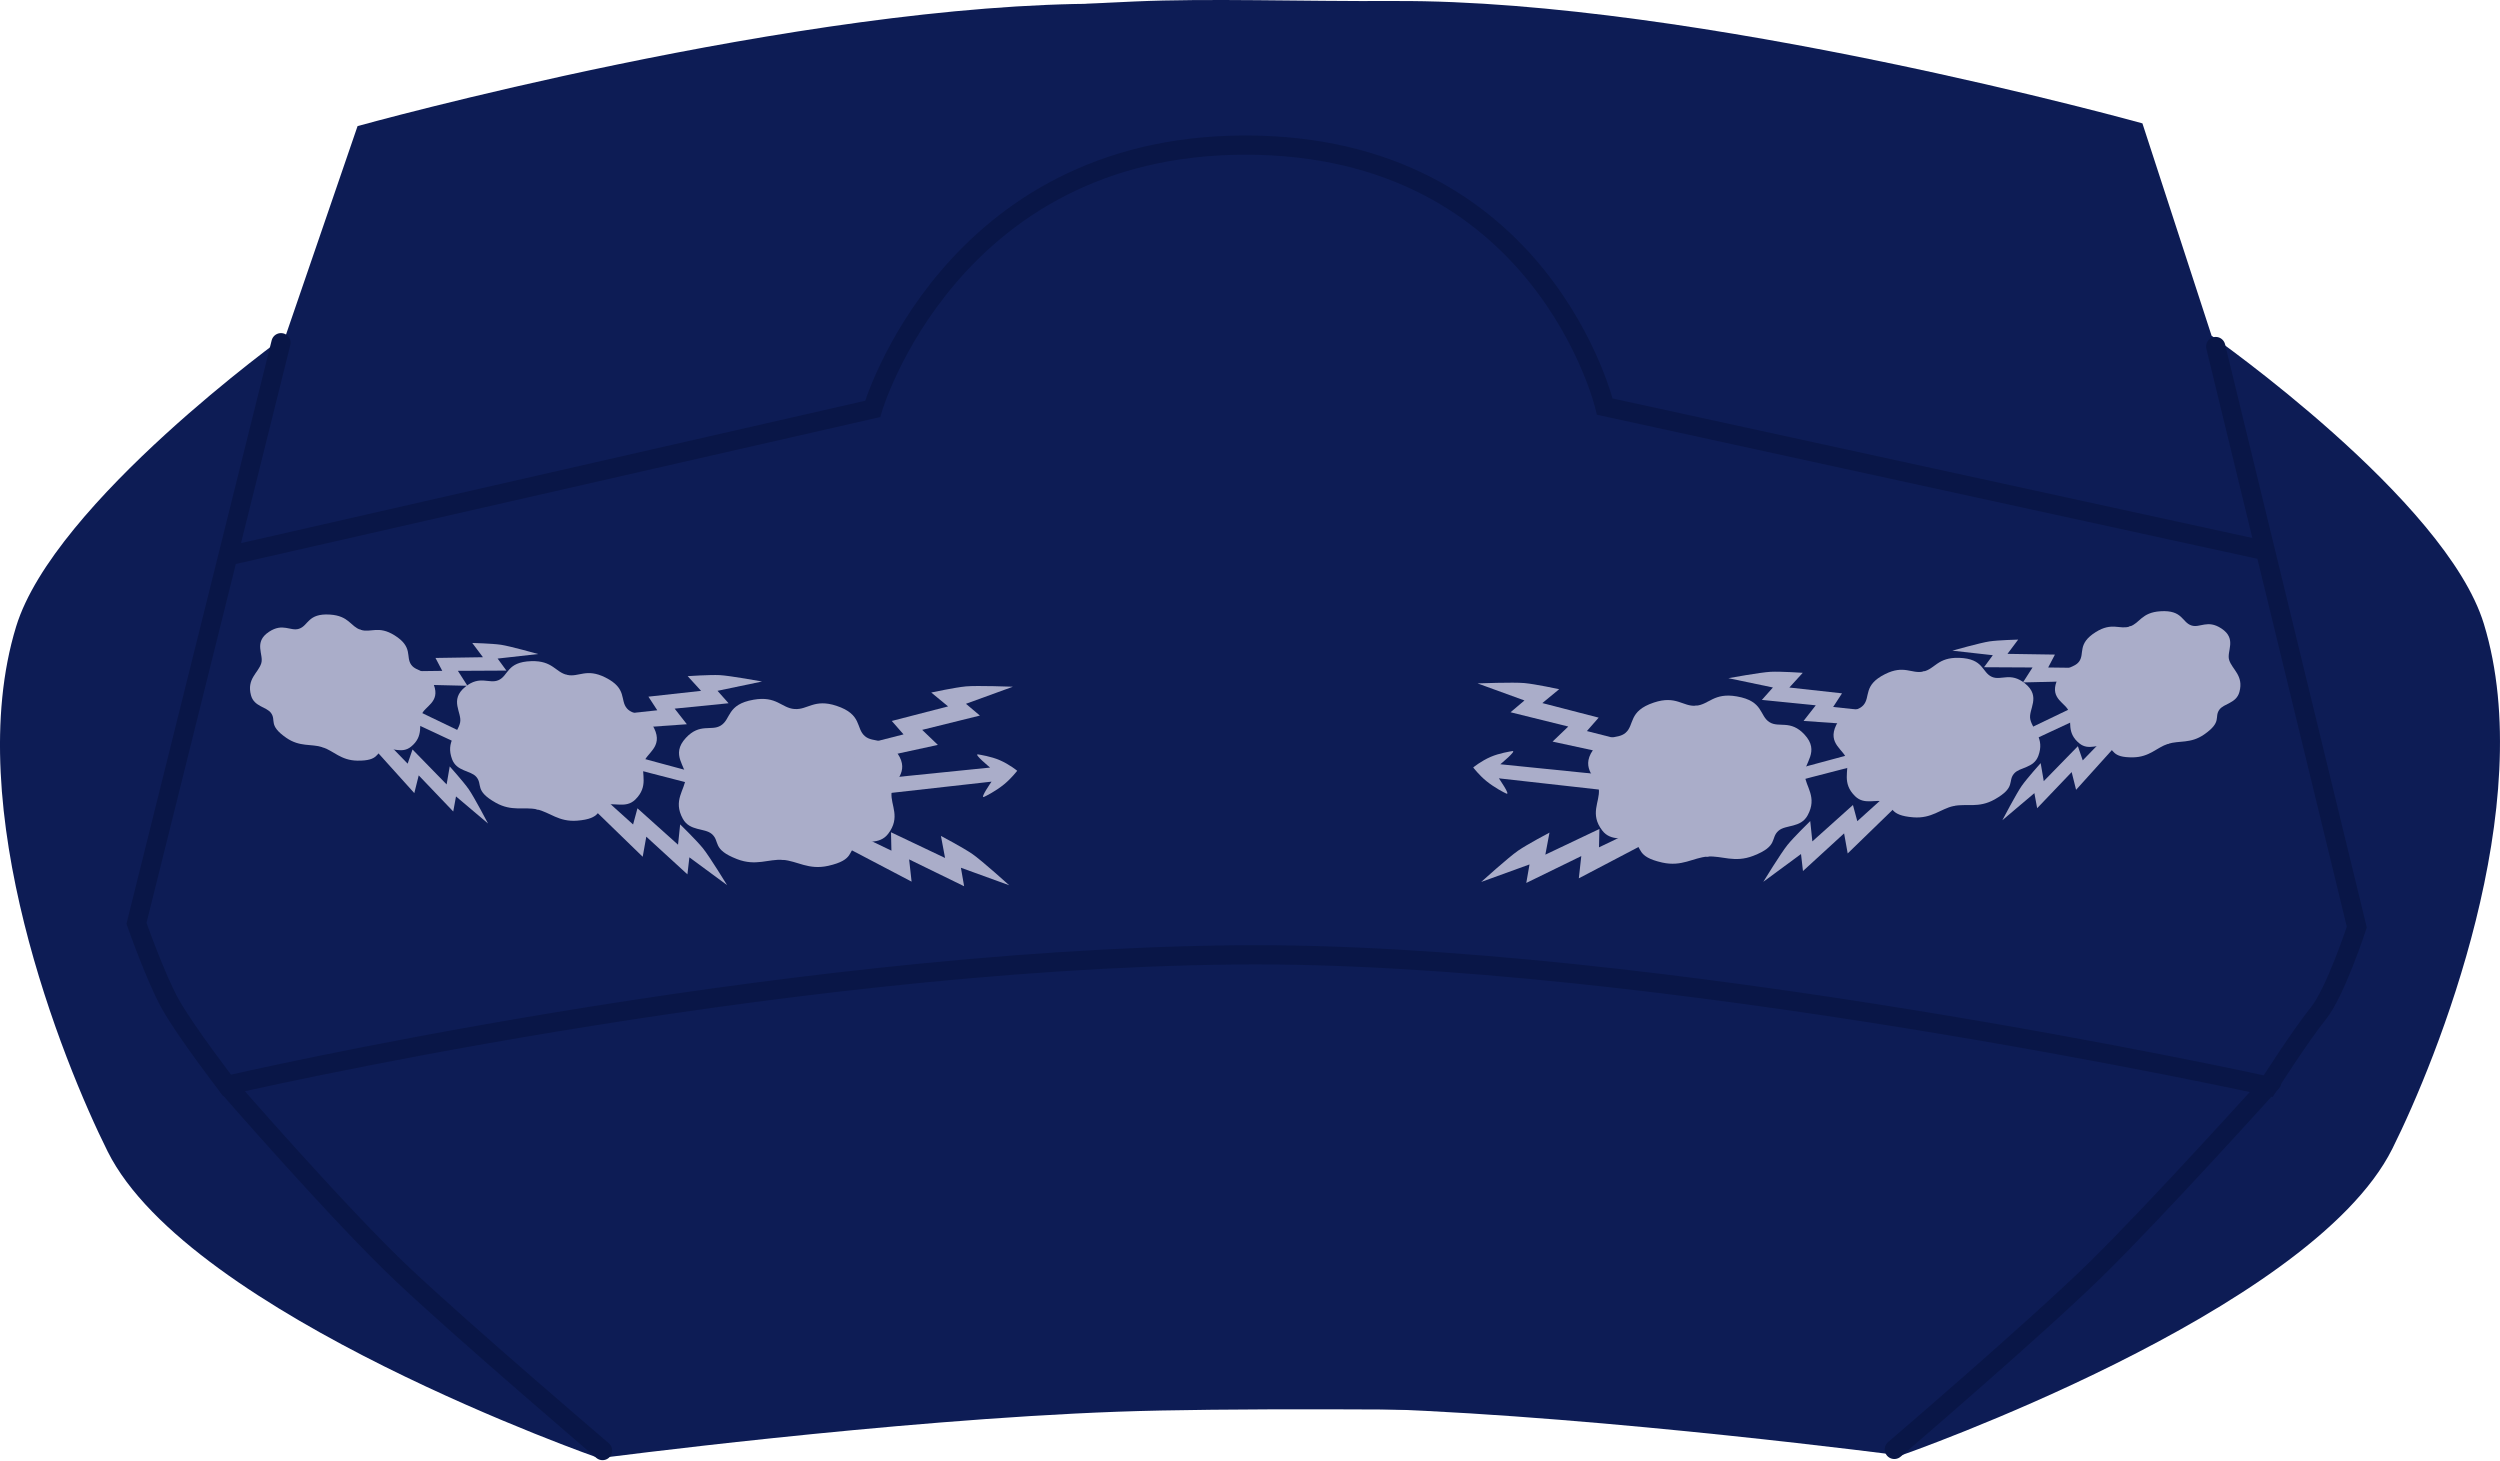
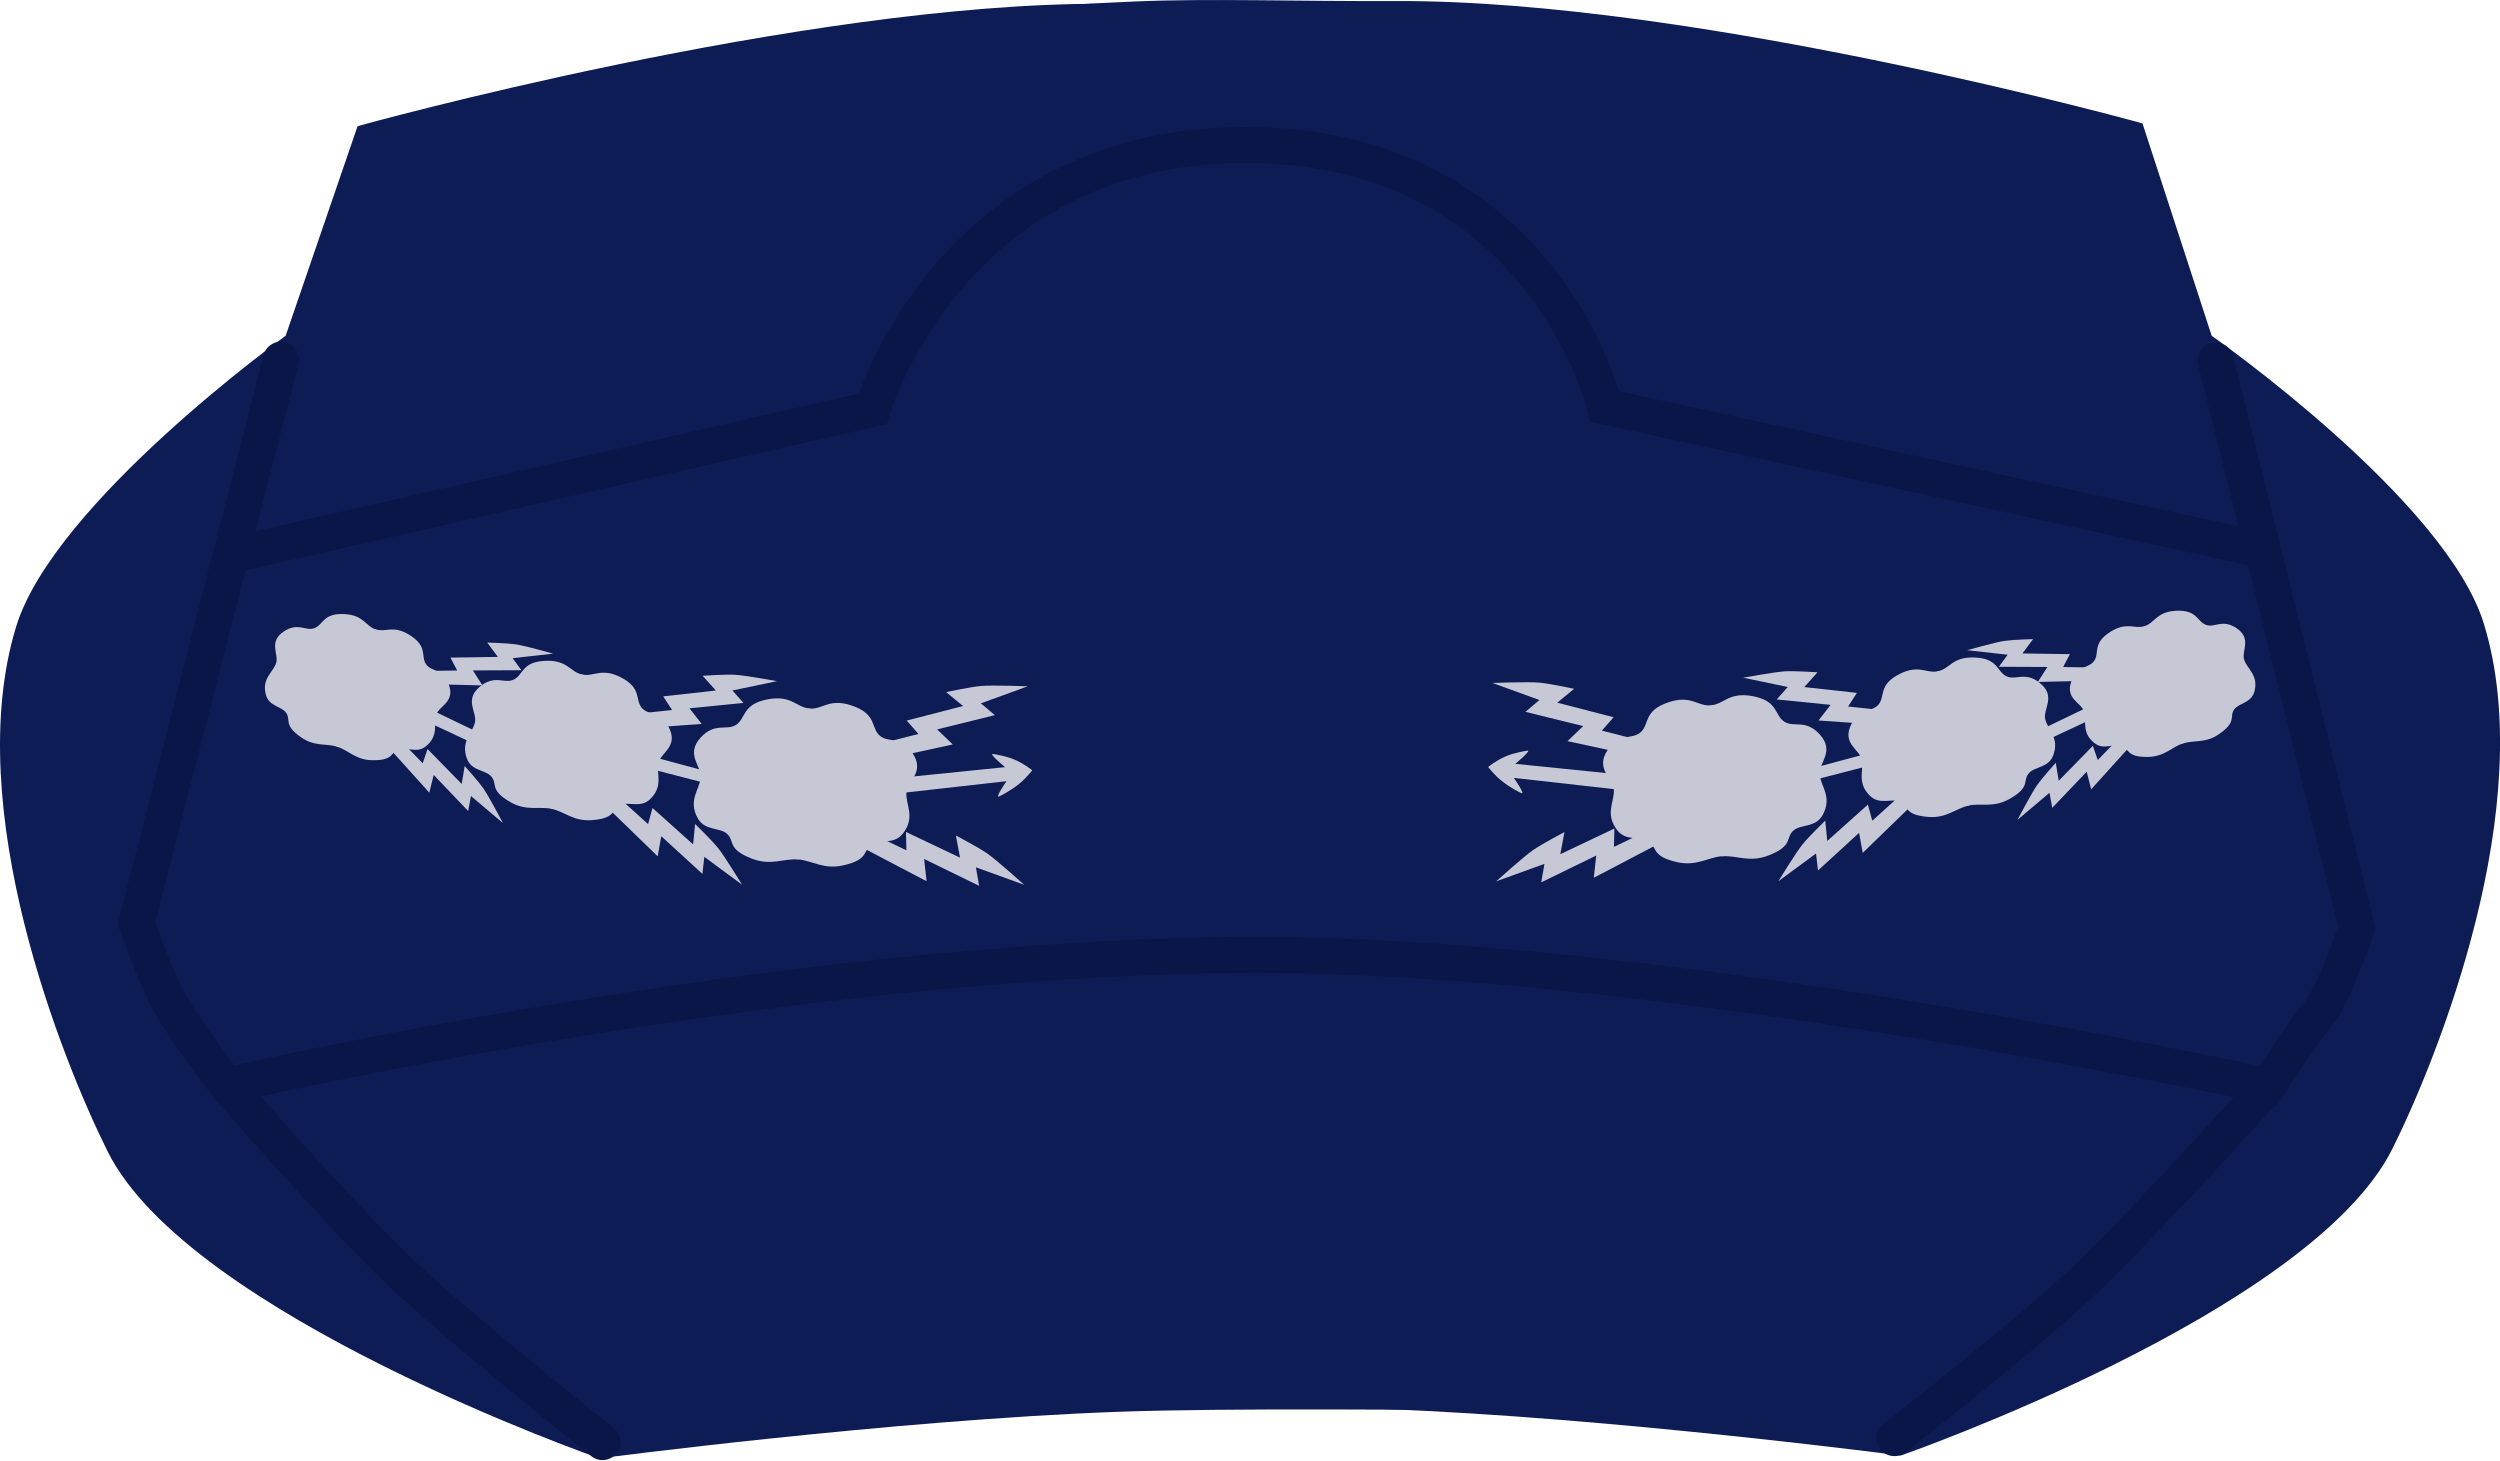
- <svg xmlns="http://www.w3.org/2000/svg" version="1.1" width="130.026" height="75.943" viewBox="0,0,130.026,75.943">
-   <g transform="translate(-174.9869,-142.0775)">
+ <svg xmlns="http://www.w3.org/2000/svg" version="1.1" width="34.715" height="20.275" viewBox="0,0,34.715,20.275">
+   <g transform="translate(-222.6426,-169.8754)">
    <g data-paper-data="{&quot;isPaintingLayer&quot;:true}" fill-rule="nonzero" stroke-linejoin="miter" stroke-miterlimit="10" stroke-dasharray="" stroke-dashoffset="0" style="mix-blend-mode: normal">
      <g>
        <g fill="#0d1c55" stroke="#b60000" stroke-width="0" stroke-linecap="butt">
-           <path d="M246.901,215.361c-10.973,-0.399 -41.057,0.276 -41.057,0.276l6,-70.857c0,0 6.155,-1.924 22.161,-2.626c3.881,-0.17 8.476,0 13.547,-0.023c15.729,-0.073 38.863,6.363 38.863,6.363l3.598,11.045c0,0 12.182,8.525 14.16,14.983c2.89,9.439 -2.423,22.619 -4.761,27.304c-4.252,8.52 -25.569,15.954 -25.569,15.954c0,0 -15.155,-1.99 -26.943,-2.419z" data-paper-data="{&quot;index&quot;:null}" />
-           <path d="M206.156,217.922c0,0 -21.317,-7.433 -25.569,-15.954c-2.338,-4.685 -7.651,-17.865 -4.761,-27.304c1.978,-6.458 14.017,-15.126 14.017,-15.126l3.741,-10.902c0,0 23.134,-6.436 38.863,-6.363c6.418,0.03 12.261,-0.296 17.423,0.058c15.741,1.08 25.142,3.733 25.142,3.733l-0.857,69.714c0,0 -30.083,-0.675 -41.057,-0.276c-11.788,0.429 -26.943,2.419 -26.943,2.419z" />
+           <path d="M241.842,189.441c-2.93,-0.107 -10.961,0.074 -10.961,0.074l1.602,-18.918c0,0 1.643,-0.514 5.917,-0.701c1.036,-0.045 2.263,0 3.617,-0.006c4.199,-0.019 10.376,1.699 10.376,1.699l0.961,2.949c0,0 3.252,2.276 3.78,4c0.772,2.52 -0.647,6.039 -1.271,7.29c-1.135,2.275 -6.826,4.259 -6.826,4.259c0,0 -4.046,-0.531 -7.193,-0.646z" data-paper-data="{&quot;index&quot;:null}" />
+           <path d="M230.964,190.125c0,0 -5.691,-1.985 -6.826,-4.259c-0.624,-1.251 -2.043,-4.77 -1.271,-7.29c0.528,-1.724 3.742,-4.038 3.742,-4.038l0.999,-2.911c0,0 6.176,-1.718 10.376,-1.699c1.713,0.008 3.274,-0.079 4.652,0.016c4.202,0.288 6.713,0.997 6.713,0.997l-0.229,18.613c0,0 -8.032,-0.18 -10.961,-0.074c-3.147,0.115 -7.193,0.646 -7.193,0.646z" />
        </g>
-         <g fill="none" stroke="#091647" stroke-width="1" stroke-linecap="round">
-           <path d="M206.325,217.521c0,0 -7.146,-6.098 -10.369,-9.133c-3.299,-3.107 -9.103,-9.792 -9.103,-9.792" />
-           <path d="M293.141,198.356c0,0 -5.944,6.603 -9.182,9.774c-3.163,3.097 -10.448,9.332 -10.448,9.332" data-paper-data="{&quot;index&quot;:null}" />
-           <path d="M290.227,160.101l7.338,30.195c0,0 -1.112,3.391 -1.999,4.487c-0.922,1.14 -2.611,3.785 -2.611,3.785c0,0 -32.014,-7.051 -53.727,-6.826c-24.282,0.252 -52.429,6.787 -52.429,6.787c0,0 -2.149,-2.791 -2.962,-4.244c-0.754,-1.348 -1.752,-4.185 -1.752,-4.185l7.516,-30.198" />
-           <path d="M187.124,170.929l33.249,-7.583c0,0 4.019,-13.693 19.343,-13.722c15.504,-0.03 18.738,13.601 18.738,13.601l33.989,7.413" />
+         <g stroke="#091647" stroke-width="0.5" stroke-linecap="round">
+           <path d="M231.009,189.9c0,0 -1.908,-1.511 -2.768,-2.321c-0.881,-0.829 -2.43,-2.614 -2.43,-2.614" fill="#0c194e" />
+           <path d="M254.188,184.901c0,0 -1.587,1.763 -2.451,2.609c-0.844,0.827 -2.789,2.335 -2.789,2.335" data-paper-data="{&quot;index&quot;:null}" fill="#0c194e" />
+           <path d="M253.41,174.883l1.959,7.866c0,0 -0.297,0.905 -0.534,1.198c-0.246,0.304 -0.697,1.011 -0.697,1.011c0,0 -8.547,-1.883 -14.344,-1.822c-6.483,0.067 -13.998,1.812 -13.998,1.812c0,0 -0.574,-0.745 -0.791,-1.133c-0.201,-0.36 -0.468,-1.117 -0.468,-1.117l2.007,-7.828" fill="#0d1c55" />
+           <path d="M225.883,177.578l8.877,-2.025c0,0 1.073,-3.656 5.164,-3.664c4.139,-0.008 5.003,3.631 5.003,3.631l9.074,1.979" fill="none" />
        </g>
      </g>
-       <g fill="#aaadc9" stroke="none" stroke-width="0" stroke-linecap="butt">
+       <g fill="#c7c8d6" stroke="none" stroke-width="0.5" stroke-linecap="butt">
        <g>
          <g>
-             <path d="M263.795,186.628c-0.748,0.055 -1.328,0.543 -2.36,0.31c-1.39,-0.314 -0.995,-0.781 -1.499,-1.098c-0.421,-0.265 -1.154,0.037 -1.615,-0.566c-0.663,-0.866 -0.125,-1.48 -0.175,-2.128c-0.046,-0.586 -0.992,-1.053 -0.314,-2.051c0.6,-0.883 1.257,-0.526 1.697,-0.9c0.486,-0.413 0.128,-1.129 1.477,-1.578c1.16,-0.386 1.5,0.216 2.18,0.166c0.769,-0.057 1.426,7.785 0.61,7.846z" />
-             <path d="M263.191,178.782c0.68,-0.05 0.923,-0.695 2.129,-0.484c1.404,0.245 1.16,1.006 1.704,1.343c0.493,0.305 1.087,-0.145 1.816,0.641c0.824,0.887 -0.039,1.487 0.006,2.074c0.05,0.648 0.677,1.176 0.156,2.129c-0.363,0.664 -1.135,0.474 -1.51,0.797c-0.449,0.388 0.014,0.792 -1.312,1.306c-0.984,0.382 -1.633,-0.015 -2.381,0.04c-0.817,0.06 -1.378,-7.789 -0.61,-7.846z" data-paper-data="{&quot;index&quot;:null}" />
+             <path d="M246.56,181.764c-0.2,0.015 -0.355,0.145 -0.63,0.083c-0.371,-0.084 -0.266,-0.209 -0.4,-0.293c-0.112,-0.071 -0.308,0.01 -0.431,-0.151c-0.177,-0.231 -0.033,-0.395 -0.047,-0.568c-0.012,-0.157 -0.265,-0.281 -0.084,-0.548c0.16,-0.236 0.335,-0.14 0.453,-0.24c0.13,-0.11 0.034,-0.302 0.394,-0.421c0.31,-0.103 0.4,0.058 0.582,0.044c0.205,-0.015 0.381,2.079 0.163,2.095z" />
+             <path d="M246.399,179.669c0.182,-0.013 0.246,-0.185 0.569,-0.129c0.375,0.065 0.31,0.269 0.455,0.359c0.132,0.081 0.29,-0.039 0.485,0.171c0.22,0.237 -0.01,0.397 0.002,0.554c0.013,0.173 0.181,0.314 0.042,0.569c-0.097,0.177 -0.303,0.126 -0.403,0.213c-0.12,0.103 0.004,0.211 -0.35,0.349c-0.263,0.102 -0.436,-0.004 -0.636,0.011c-0.218,0.016 -0.368,-2.08 -0.163,-2.095z" data-paper-data="{&quot;index&quot;:null}" />
          </g>
-           <path d="M255.361,186.529l2.812,-1.337l-0.022,0.956l2.256,-1.081l0.796,0.541l-4.101,2.152l0.128,-1.157l-2.861,1.397l0.168,-0.963l-2.514,0.912c0,0 1.429,-1.29 1.917,-1.626c0.487,-0.336 1.636,-0.941 1.636,-0.941z" data-paper-data="{&quot;index&quot;:null}" />
-           <path d="M255.205,178.645l2.929,0.757l-0.612,0.698l2.355,0.601l0.256,0.9l-4.397,-0.953l0.817,-0.783l-3.003,-0.743l0.725,-0.613l-2.442,-0.888c0,0 1.869,-0.07 2.442,-0.017c0.573,0.053 1.806,0.319 1.806,0.319z" data-paper-data="{&quot;index&quot;:null}" />
-           <path d="M259.271,183.269l-6.327,-0.71c0,0 0.624,0.895 0.391,0.794c-0.114,-0.049 -0.62,-0.309 -1.042,-0.652c-0.379,-0.308 -0.684,-0.707 -0.684,-0.707c0,0 0.395,-0.33 0.914,-0.554c0.443,-0.191 1.012,-0.279 1.122,-0.298c0.258,-0.044 -0.626,0.685 -0.626,0.685l6.348,0.644z" data-paper-data="{&quot;index&quot;:null}" />
+           <path d="M244.309,181.737l0.751,-0.357l-0.006,0.255l0.602,-0.289l0.213,0.144l-1.095,0.574l0.034,-0.309l-0.764,0.373l0.045,-0.257l-0.671,0.243c0,0 0.382,-0.344 0.512,-0.434c0.13,-0.09 0.437,-0.251 0.437,-0.251z" data-paper-data="{&quot;index&quot;:null}" />
+           <path d="M244.267,179.633l0.782,0.202l-0.163,0.186l0.629,0.16l0.068,0.24l-1.174,-0.254l0.218,-0.209l-0.802,-0.198l0.194,-0.164l-0.652,-0.237c0,0 0.499,-0.019 0.652,-0.004c0.153,0.014 0.482,0.085 0.482,0.085z" data-paper-data="{&quot;index&quot;:null}" />
+           <path d="M245.353,180.867l-1.689,-0.19c0,0 0.167,0.239 0.104,0.212c-0.03,-0.013 -0.166,-0.082 -0.278,-0.174c-0.101,-0.082 -0.183,-0.189 -0.183,-0.189c0,0 0.105,-0.088 0.244,-0.148c0.118,-0.051 0.27,-0.074 0.3,-0.079c0.069,-0.012 -0.167,0.183 -0.167,0.183l1.695,0.172z" data-paper-data="{&quot;index&quot;:null}" />
        </g>
        <g>
-           <path d="M276.584,184.001c-0.667,0.147 -1.127,0.662 -2.087,0.586c-1.294,-0.102 -0.999,-0.575 -1.494,-0.796c-0.414,-0.184 -1.036,0.183 -1.53,-0.301c-0.71,-0.695 -0.304,-1.318 -0.434,-1.896c-0.117,-0.523 -1.031,-0.821 -0.55,-1.808c0.426,-0.874 1.065,-0.637 1.413,-1.032c0.384,-0.435 -0.032,-1.035 1.127,-1.615c0.996,-0.498 1.38,-0 1.987,-0.134c0.686,-0.151 2.297,6.834 1.568,6.995z" />
-           <path d="M275.02,177.005c0.607,-0.134 0.742,-0.746 1.857,-0.713c1.297,0.039 1.177,0.757 1.711,0.99c0.484,0.211 0.961,-0.272 1.721,0.342c0.858,0.693 0.158,1.346 0.275,1.869c0.13,0.578 0.763,0.973 0.417,1.9c-0.241,0.646 -0.962,0.574 -1.258,0.915c-0.354,0.408 0.115,0.712 -1.014,1.348c-0.838,0.472 -1.474,0.198 -2.141,0.345c-0.729,0.16 -2.254,-6.844 -1.568,-6.995z" data-paper-data="{&quot;index&quot;:null}" />
+           <path d="M249.975,181.063c-0.178,0.039 -0.301,0.177 -0.557,0.156c-0.345,-0.027 -0.267,-0.154 -0.399,-0.212c-0.11,-0.049 -0.277,0.049 -0.409,-0.08c-0.19,-0.185 -0.081,-0.352 -0.116,-0.506c-0.031,-0.14 -0.275,-0.219 -0.147,-0.483c0.114,-0.233 0.284,-0.17 0.377,-0.275c0.103,-0.116 -0.008,-0.276 0.301,-0.431c0.266,-0.133 0.369,-0 0.53,-0.036c0.183,-0.04 0.613,1.825 0.419,1.867z" />
+           <path d="M249.557,179.195c0.162,-0.036 0.198,-0.199 0.496,-0.19c0.346,0.01 0.314,0.202 0.457,0.264c0.129,0.056 0.257,-0.073 0.459,0.091c0.229,0.185 0.042,0.359 0.073,0.499c0.035,0.154 0.204,0.26 0.111,0.507c-0.064,0.172 -0.257,0.153 -0.336,0.244c-0.095,0.109 0.031,0.19 -0.271,0.36c-0.224,0.126 -0.394,0.053 -0.572,0.092c-0.195,0.043 -0.602,-1.827 -0.419,-1.867z" data-paper-data="{&quot;index&quot;:null}" />
        </g>
-         <path d="M269.248,185.839l2.111,-1.893l0.227,0.841l1.692,-1.526l0.835,0.267l-3.027,2.938l-0.187,-1.044l-2.139,1.959l-0.102,-0.885l-1.961,1.445c0,0 0.916,-1.496 1.255,-1.915c0.339,-0.42 1.186,-1.244 1.186,-1.244z" data-paper-data="{&quot;index&quot;:null}" />
-         <path d="M268.052,177.836l2.739,0.302l-0.461,0.709l2.201,0.236l0.348,0.778l-4.088,-0.288l0.635,-0.812l-2.804,-0.28l0.575,-0.647l-2.317,-0.484c0,0 1.676,-0.306 2.2,-0.332c0.523,-0.026 1.669,0.053 1.669,0.053z" data-paper-data="{&quot;index&quot;:null}" />
-         <path d="M287.741,180.768c-0.583,0.187 -0.949,0.685 -1.812,0.699c-1.163,0.018 -0.939,-0.429 -1.4,-0.584c-0.384,-0.129 -0.908,0.251 -1.39,-0.139c-0.692,-0.56 -0.383,-1.149 -0.547,-1.654c-0.149,-0.456 -0.988,-0.645 -0.643,-1.566c0.306,-0.816 0.896,-0.658 1.173,-1.039c0.306,-0.421 -0.115,-0.92 0.869,-1.535c0.846,-0.528 1.231,-0.117 1.761,-0.287c0.599,-0.193 2.625,5.901 1.989,6.105z" />
-         <path d="M285.757,174.661c0.53,-0.17 0.599,-0.728 1.596,-0.792c1.16,-0.075 1.113,0.575 1.609,0.738c0.449,0.147 0.834,-0.323 1.563,0.159c0.824,0.545 0.254,1.187 0.403,1.643c0.164,0.505 0.763,0.803 0.532,1.659c-0.161,0.596 -0.809,0.593 -1.044,0.922c-0.282,0.393 0.163,0.625 -0.79,1.288c-0.707,0.491 -1.298,0.301 -1.88,0.488c-0.636,0.205 -2.588,-5.913 -1.989,-6.105z" data-paper-data="{&quot;index&quot;:null}" />
-         <path d="M281.284,182.705l1.774,-1.818l0.253,0.738l1.421,-1.465l0.763,0.189l-2.53,2.807l-0.23,-0.922l-1.795,1.879l-0.144,-0.784l-1.666,1.409c0,0 0.729,-1.391 1.007,-1.787c0.278,-0.395 0.986,-1.183 0.986,-1.183z" data-paper-data="{&quot;index&quot;:null}" />
-         <path d="M279.397,176.085l2.468,0.038l-0.352,0.671l1.983,0.025l0.376,0.664l-3.67,0.088l0.498,-0.778l-2.524,-0.013l0.458,-0.625l-2.107,-0.236c0,0 1.469,-0.414 1.933,-0.482c0.465,-0.068 1.493,-0.094 1.493,-0.094z" data-paper-data="{&quot;index&quot;:null}" />
-         <path d="M283.623,179.208l-4.716,2.205c0,0 0.878,0.323 0.667,0.359c-0.09,0.015 -0.552,0.101 -0.945,0.073c-0.46,-0.033 -0.853,-0.181 -0.853,-0.181c0,0 0.128,-0.389 0.337,-0.729c0.233,-0.378 0.553,-0.714 0.627,-0.783c0.152,-0.141 -0.087,0.716 -0.087,0.716l4.682,-2.25z" data-paper-data="{&quot;index&quot;:null}" />
-         <path d="M272.892,181.547l-5.041,1.302c0,0 0.803,0.479 0.589,0.475c-0.092,-0.002 -0.561,-0.002 -0.942,-0.102c-0.446,-0.116 -0.805,-0.334 -0.805,-0.334c0,0 0.197,-0.359 0.465,-0.654c0.298,-0.329 0.675,-0.6 0.76,-0.654c0.176,-0.11 -0.218,0.688 -0.218,0.688l5.016,-1.352z" data-paper-data="{&quot;index&quot;:null}" />
+         <path d="M248.016,181.553l0.564,-0.505l0.061,0.224l0.452,-0.408l0.223,0.071l-0.808,0.784l-0.05,-0.279l-0.571,0.523l-0.027,-0.236l-0.524,0.386c0,0 0.245,-0.399 0.335,-0.511c0.09,-0.112 0.317,-0.332 0.317,-0.332z" data-paper-data="{&quot;index&quot;:null}" />
+         <path d="M247.697,179.416l0.731,0.081l-0.123,0.189l0.588,0.063l0.093,0.208l-1.092,-0.077l0.169,-0.217l-0.749,-0.075l0.153,-0.173l-0.619,-0.129c0,0 0.448,-0.082 0.587,-0.089c0.14,-0.007 0.446,0.014 0.446,0.014z" data-paper-data="{&quot;index&quot;:null}" />
+         <path d="M252.954,180.199c-0.156,0.05 -0.253,0.183 -0.484,0.187c-0.31,0.005 -0.251,-0.114 -0.374,-0.156c-0.103,-0.035 -0.242,0.067 -0.371,-0.037c-0.185,-0.149 -0.102,-0.307 -0.146,-0.442c-0.04,-0.122 -0.264,-0.172 -0.172,-0.418c0.082,-0.218 0.239,-0.176 0.313,-0.277c0.082,-0.112 -0.031,-0.246 0.232,-0.41c0.226,-0.141 0.329,-0.031 0.47,-0.077c0.16,-0.051 0.701,1.575 0.531,1.63z" />
+         <path d="M252.424,178.569c0.141,-0.045 0.16,-0.194 0.426,-0.212c0.31,-0.02 0.297,0.154 0.43,0.197c0.12,0.039 0.223,-0.086 0.417,0.043c0.22,0.146 0.068,0.317 0.108,0.439c0.044,0.135 0.204,0.214 0.142,0.443c-0.043,0.159 -0.216,0.158 -0.279,0.246c-0.075,0.105 0.043,0.167 -0.211,0.344c-0.189,0.131 -0.346,0.08 -0.502,0.13c-0.17,0.055 -0.691,-1.579 -0.531,-1.63z" data-paper-data="{&quot;index&quot;:null}" />
+         <path d="M251.23,180.717l0.474,-0.485l0.068,0.197l0.379,-0.391l0.204,0.05l-0.675,0.749l-0.061,-0.246l-0.479,0.502l-0.038,-0.209l-0.445,0.376c0,0 0.195,-0.371 0.269,-0.477c0.074,-0.106 0.263,-0.316 0.263,-0.316z" data-paper-data="{&quot;index&quot;:null}" />
+         <path d="M250.726,178.949l0.659,0.01l-0.094,0.179l0.529,0.007l0.1,0.177l-0.98,0.023l0.133,-0.208l-0.674,-0.003l0.122,-0.167l-0.562,-0.063c0,0 0.392,-0.111 0.516,-0.129c0.124,-0.018 0.399,-0.025 0.399,-0.025z" data-paper-data="{&quot;index&quot;:null}" />
+         <path d="M251.854,179.783l-1.259,0.589c0,0 0.234,0.086 0.178,0.096c-0.024,0.004 -0.147,0.027 -0.252,0.019c-0.123,-0.009 -0.228,-0.048 -0.228,-0.048c0,0 0.034,-0.104 0.09,-0.195c0.062,-0.101 0.148,-0.191 0.168,-0.209c0.041,-0.038 -0.023,0.191 -0.023,0.191l1.25,-0.601z" data-paper-data="{&quot;index&quot;:null}" />
+         <path d="M248.989,180.407l-1.346,0.348c0,0 0.214,0.128 0.157,0.127c-0.024,-0 -0.15,-0.001 -0.251,-0.027c-0.119,-0.031 -0.215,-0.089 -0.215,-0.089c0,0 0.053,-0.096 0.124,-0.175c0.08,-0.088 0.18,-0.16 0.203,-0.175c0.047,-0.029 -0.058,0.184 -0.058,0.184l1.339,-0.361z" data-paper-data="{&quot;index&quot;:null}" />
      </g>
-       <g data-paper-data="{&quot;index&quot;:null}" fill="#aaadc9" stroke="none" stroke-width="0" stroke-linecap="butt">
+       <g data-paper-data="{&quot;index&quot;:null}" fill="#c7c8d6" stroke="none" stroke-width="0.5" stroke-linecap="butt">
        <g>
          <g>
-             <path d="M216.315,178.954c0.68,0.05 1.02,-0.551 2.18,-0.166c1.35,0.449 0.991,1.165 1.477,1.578c0.44,0.374 1.097,0.017 1.697,0.9c0.677,0.998 -0.269,1.465 -0.314,2.051c-0.05,0.648 0.488,1.262 -0.175,2.128c-0.461,0.603 -1.195,0.301 -1.615,0.566c-0.504,0.317 -0.109,0.785 -1.499,1.098c-1.032,0.233 -1.612,-0.255 -2.36,-0.31c-0.817,-0.06 -0.159,-7.902 0.61,-7.846z" />
-             <path d="M215.701,186.8c-0.748,-0.055 -1.397,0.342 -2.381,-0.04c-1.326,-0.514 -0.863,-0.918 -1.312,-1.306c-0.375,-0.324 -1.147,-0.133 -1.51,-0.797c-0.521,-0.953 0.105,-1.481 0.156,-2.129c0.046,-0.586 -0.818,-1.187 0.006,-2.074c0.729,-0.785 1.323,-0.335 1.816,-0.641c0.544,-0.337 0.301,-1.098 1.704,-1.343c1.206,-0.211 1.449,0.434 2.129,0.484c0.769,0.057 0.207,7.906 -0.61,7.846z" data-paper-data="{&quot;index&quot;:null}" />
+             <path d="M233.884,179.715c0.182,0.013 0.272,-0.147 0.582,-0.044c0.36,0.12 0.265,0.311 0.394,0.421c0.117,0.1 0.293,0.004 0.453,0.24c0.181,0.266 -0.072,0.391 -0.084,0.548c-0.013,0.173 0.13,0.337 -0.047,0.568c-0.123,0.161 -0.319,0.08 -0.431,0.151c-0.134,0.085 -0.029,0.21 -0.4,0.293c-0.275,0.062 -0.43,-0.068 -0.63,-0.083c-0.218,-0.016 -0.042,-2.11 0.163,-2.095z" />
+             <path d="M233.72,181.81c-0.2,-0.015 -0.373,0.091 -0.636,-0.011c-0.354,-0.137 -0.23,-0.245 -0.35,-0.349c-0.1,-0.086 -0.306,-0.036 -0.403,-0.213c-0.139,-0.255 0.028,-0.395 0.042,-0.569c0.012,-0.157 -0.218,-0.317 0.002,-0.554c0.195,-0.21 0.353,-0.09 0.485,-0.171c0.145,-0.09 0.08,-0.293 0.455,-0.359c0.322,-0.056 0.387,0.116 0.569,0.129c0.205,0.015 0.055,2.111 -0.163,2.095z" data-paper-data="{&quot;index&quot;:null}" />
          </g>
-           <path d="M223.925,185.554c0,0 1.148,0.605 1.636,0.941c0.487,0.336 1.917,1.626 1.917,1.626l-2.514,-0.912l0.168,0.963l-2.861,-1.397l0.128,1.157l-4.101,-2.152l0.796,-0.541l2.256,1.081l-0.022,-0.956l2.812,1.337z" data-paper-data="{&quot;index&quot;:null}" />
-           <path d="M223.421,178.096c0,0 1.233,-0.265 1.806,-0.319c0.573,-0.053 2.442,0.017 2.442,0.017l-2.442,0.888l0.725,0.613l-3.003,0.743l0.817,0.783l-4.397,0.953l0.256,-0.9l2.355,-0.601l-0.612,-0.698l2.929,-0.757z" data-paper-data="{&quot;index&quot;:null}" />
-           <path d="M220.134,182.643l6.348,-0.644c0,0 -0.885,-0.729 -0.626,-0.685c0.111,0.019 0.679,0.107 1.122,0.298c0.519,0.224 0.914,0.554 0.914,0.554c0,0 -0.305,0.398 -0.684,0.707c-0.422,0.343 -0.928,0.602 -1.042,0.652c-0.233,0.101 0.391,-0.794 0.391,-0.794l-6.327,0.71z" data-paper-data="{&quot;index&quot;:null}" />
+           <path d="M235.916,181.477c0,0 0.307,0.161 0.437,0.251c0.13,0.09 0.512,0.434 0.512,0.434l-0.671,-0.243l0.045,0.257l-0.764,-0.373l0.034,0.309l-1.095,-0.574l0.213,-0.144l0.602,0.289l-0.006,-0.255l0.751,0.357z" data-paper-data="{&quot;index&quot;:null}" />
+           <path d="M235.781,179.486c0,0 0.329,-0.071 0.482,-0.085c0.153,-0.014 0.652,0.004 0.652,0.004l-0.652,0.237l0.194,0.164l-0.802,0.198l0.218,0.209l-1.174,0.254l0.068,-0.24l0.629,-0.16l-0.163,-0.186l0.782,-0.202z" data-paper-data="{&quot;index&quot;:null}" />
+           <path d="M234.904,180.7l1.695,-0.172c0,0 -0.236,-0.195 -0.167,-0.183c0.03,0.005 0.181,0.028 0.3,0.079c0.139,0.06 0.244,0.148 0.244,0.148c0,0 -0.081,0.106 -0.183,0.189c-0.113,0.092 -0.248,0.161 -0.278,0.174c-0.062,0.027 0.104,-0.212 0.104,-0.212l-1.689,0.19z" data-paper-data="{&quot;index&quot;:null}" />
        </g>
        <g>
-           <path d="M204.485,177.179c0.607,0.134 0.991,-0.365 1.987,0.134c1.159,0.58 0.743,1.179 1.127,1.615c0.348,0.394 0.987,0.157 1.413,1.032c0.481,0.988 -0.432,1.286 -0.55,1.808c-0.13,0.578 0.276,1.201 -0.434,1.896c-0.494,0.484 -1.117,0.117 -1.53,0.301c-0.495,0.221 -0.2,0.693 -1.494,0.796c-0.96,0.076 -1.42,-0.439 -2.087,-0.586c-0.729,-0.16 0.883,-7.146 1.568,-6.995z" />
-           <path d="M202.912,184.173c-0.667,-0.147 -1.304,0.127 -2.141,-0.345c-1.129,-0.636 -0.659,-0.94 -1.014,-1.348c-0.296,-0.34 -1.016,-0.269 -1.258,-0.915c-0.346,-0.927 0.287,-1.322 0.417,-1.9c0.117,-0.523 -0.583,-1.176 0.275,-1.869c0.76,-0.613 1.237,-0.131 1.721,-0.342c0.534,-0.233 0.414,-0.951 1.711,-0.99c1.115,-0.033 1.251,0.579 1.857,0.713c0.686,0.151 -0.84,7.155 -1.568,6.995z" data-paper-data="{&quot;index&quot;:null}" />
+           <path d="M230.726,179.241c0.162,0.036 0.265,-0.097 0.53,0.036c0.309,0.155 0.198,0.315 0.301,0.431c0.093,0.105 0.263,0.042 0.377,0.275c0.128,0.264 -0.115,0.343 -0.147,0.483c-0.035,0.154 0.074,0.321 -0.116,0.506c-0.132,0.129 -0.298,0.031 -0.409,0.08c-0.132,0.059 -0.053,0.185 -0.399,0.212c-0.256,0.02 -0.379,-0.117 -0.557,-0.156c-0.195,-0.043 0.236,-1.908 0.419,-1.867z" />
+           <path d="M230.306,181.108c-0.178,-0.039 -0.348,0.034 -0.572,-0.092c-0.301,-0.17 -0.176,-0.251 -0.271,-0.36c-0.079,-0.091 -0.271,-0.072 -0.336,-0.244c-0.092,-0.248 0.077,-0.353 0.111,-0.507c0.031,-0.14 -0.156,-0.314 0.073,-0.499c0.203,-0.164 0.33,-0.035 0.459,-0.091c0.143,-0.062 0.11,-0.254 0.457,-0.264c0.298,-0.009 0.334,0.155 0.496,0.19c0.183,0.04 -0.224,1.91 -0.419,1.867z" data-paper-data="{&quot;index&quot;:null}" />
        </g>
-         <path d="M210.362,184.954c0,0 0.847,0.825 1.186,1.244c0.339,0.42 1.255,1.915 1.255,1.915l-1.961,-1.445l-0.102,0.885l-2.139,-1.959l-0.187,1.044l-3.027,-2.938l0.835,-0.267l1.692,1.526l0.227,-0.841l2.111,1.893z" data-paper-data="{&quot;index&quot;:null}" />
-         <path d="M210.753,177.244c0,0 1.146,-0.079 1.669,-0.053c0.523,0.026 2.2,0.332 2.2,0.332l-2.317,0.484l0.575,0.647l-2.804,0.28l0.635,0.812l-4.088,0.288l0.348,-0.778l2.201,-0.236l-0.461,-0.709l2.739,-0.302z" data-paper-data="{&quot;index&quot;:null}" />
-         <path d="M193.748,174.835c0.53,0.17 0.915,-0.241 1.761,0.287c0.984,0.615 0.563,1.114 0.869,1.535c0.277,0.381 0.867,0.224 1.173,1.039c0.346,0.921 -0.494,1.11 -0.643,1.566c-0.164,0.505 0.144,1.095 -0.547,1.654c-0.482,0.39 -1.006,0.01 -1.39,0.139c-0.46,0.155 -0.237,0.601 -1.4,0.584c-0.863,-0.013 -1.229,-0.511 -1.812,-0.699c-0.636,-0.205 1.39,-6.298 1.989,-6.105z" />
-         <path d="M191.755,180.939c-0.583,-0.187 -1.173,0.003 -1.88,-0.488c-0.953,-0.662 -0.508,-0.894 -0.79,-1.288c-0.235,-0.329 -0.884,-0.326 -1.044,-0.922c-0.231,-0.856 0.368,-1.154 0.532,-1.659c0.149,-0.456 -0.421,-1.098 0.403,-1.643c0.729,-0.483 1.114,-0.012 1.563,-0.159c0.496,-0.163 0.449,-0.813 1.609,-0.738c0.997,0.064 1.066,0.622 1.596,0.792c0.599,0.193 -1.353,6.31 -1.989,6.105z" data-paper-data="{&quot;index&quot;:null}" />
-         <path d="M198.377,181.939c0,0 0.708,0.788 0.986,1.183c0.278,0.395 1.007,1.787 1.007,1.787l-1.666,-1.409l-0.144,0.784l-1.795,-1.879l-0.23,0.922l-2.53,-2.807l0.763,-0.189l1.421,1.465l0.253,-0.738l1.774,1.818z" data-paper-data="{&quot;index&quot;:null}" />
-         <path d="M199.549,175.518c0,0 1.029,0.026 1.493,0.094c0.465,0.068 1.933,0.482 1.933,0.482l-2.107,0.236l0.458,0.625l-2.524,0.013l0.498,0.778l-3.67,-0.088l0.376,-0.664l1.983,-0.025l-0.352,-0.671l2.468,-0.038z" data-paper-data="{&quot;index&quot;:null}" />
-         <path d="M196.167,178.792l4.682,2.25c0,0 -0.24,-0.857 -0.087,-0.716c0.074,0.069 0.395,0.405 0.627,0.783c0.209,0.34 0.337,0.729 0.337,0.729c0,0 -0.393,0.148 -0.853,0.181c-0.393,0.028 -0.854,-0.058 -0.945,-0.073c-0.211,-0.036 0.667,-0.359 0.667,-0.359l-4.716,-2.205z" data-paper-data="{&quot;index&quot;:null}" />
-         <path d="M206.784,181.087l5.016,1.352c0,0 -0.393,-0.799 -0.218,-0.688c0.086,0.054 0.462,0.325 0.76,0.654c0.268,0.295 0.465,0.654 0.465,0.654c0,0 -0.359,0.218 -0.805,0.334c-0.381,0.099 -0.85,0.1 -0.942,0.102c-0.214,0.004 0.589,-0.475 0.589,-0.475l-5.041,-1.302z" data-paper-data="{&quot;index&quot;:null}" />
+         <path d="M232.295,181.317c0,0 0.226,0.22 0.317,0.332c0.09,0.112 0.335,0.511 0.335,0.511l-0.524,-0.386l-0.027,0.236l-0.571,-0.523l-0.05,0.279l-0.808,-0.784l0.223,-0.071l0.452,0.408l0.061,-0.224l0.564,0.505z" data-paper-data="{&quot;index&quot;:null}" />
+         <path d="M232.399,179.259c0,0 0.306,-0.021 0.446,-0.014c0.14,0.007 0.587,0.089 0.587,0.089l-0.619,0.129l0.153,0.173l-0.749,0.075l0.169,0.217l-1.092,0.077l0.093,-0.208l0.588,-0.063l-0.123,-0.189l0.731,-0.081z" data-paper-data="{&quot;index&quot;:null}" />
+         <path d="M227.859,178.615c0.141,0.045 0.244,-0.064 0.47,0.077c0.263,0.164 0.15,0.297 0.232,0.41c0.074,0.102 0.231,0.06 0.313,0.277c0.092,0.246 -0.132,0.296 -0.172,0.418c-0.044,0.135 0.039,0.292 -0.146,0.442c-0.129,0.104 -0.268,0.003 -0.371,0.037c-0.123,0.041 -0.063,0.161 -0.374,0.156c-0.23,-0.004 -0.328,-0.137 -0.484,-0.187c-0.17,-0.055 0.371,-1.681 0.531,-1.63z" />
+         <path d="M227.327,180.245c-0.156,-0.05 -0.313,0.001 -0.502,-0.13c-0.254,-0.177 -0.136,-0.239 -0.211,-0.344c-0.063,-0.088 -0.236,-0.087 -0.279,-0.246c-0.062,-0.229 0.098,-0.308 0.142,-0.443c0.04,-0.122 -0.112,-0.293 0.108,-0.439c0.195,-0.129 0.297,-0.003 0.417,-0.043c0.132,-0.043 0.12,-0.217 0.43,-0.197c0.266,0.017 0.285,0.166 0.426,0.212c0.16,0.051 -0.361,1.685 -0.531,1.63z" data-paper-data="{&quot;index&quot;:null}" />
+         <path d="M229.095,180.512c0,0 0.189,0.21 0.263,0.316c0.074,0.106 0.269,0.477 0.269,0.477l-0.445,-0.376l-0.038,0.209l-0.479,-0.502l-0.061,0.246l-0.675,-0.749l0.204,-0.05l0.379,0.391l0.068,-0.197l0.474,0.485z" data-paper-data="{&quot;index&quot;:null}" />
+         <path d="M229.408,178.798c0,0 0.275,0.007 0.399,0.025c0.124,0.018 0.516,0.129 0.516,0.129l-0.562,0.063l0.122,0.167l-0.674,0.003l0.133,0.208l-0.98,-0.023l0.1,-0.177l0.529,-0.007l-0.094,-0.179l0.659,-0.01z" data-paper-data="{&quot;index&quot;:null}" />
+         <path d="M228.505,179.672l1.25,0.601c0,0 -0.064,-0.229 -0.023,-0.191c0.02,0.018 0.105,0.108 0.168,0.209c0.056,0.091 0.09,0.195 0.09,0.195c0,0 -0.105,0.04 -0.228,0.048c-0.105,0.007 -0.228,-0.015 -0.252,-0.019c-0.056,-0.01 0.178,-0.096 0.178,-0.096l-1.259,-0.589z" data-paper-data="{&quot;index&quot;:null}" />
+         <path d="M231.339,180.285l1.339,0.361c0,0 -0.105,-0.213 -0.058,-0.184c0.023,0.014 0.123,0.087 0.203,0.175c0.072,0.079 0.124,0.175 0.124,0.175c0,0 -0.096,0.058 -0.215,0.089c-0.102,0.027 -0.227,0.027 -0.251,0.027c-0.057,0.001 0.157,-0.127 0.157,-0.127l-1.346,-0.348z" data-paper-data="{&quot;index&quot;:null}" />
      </g>
    </g>
  </g>
</svg>
